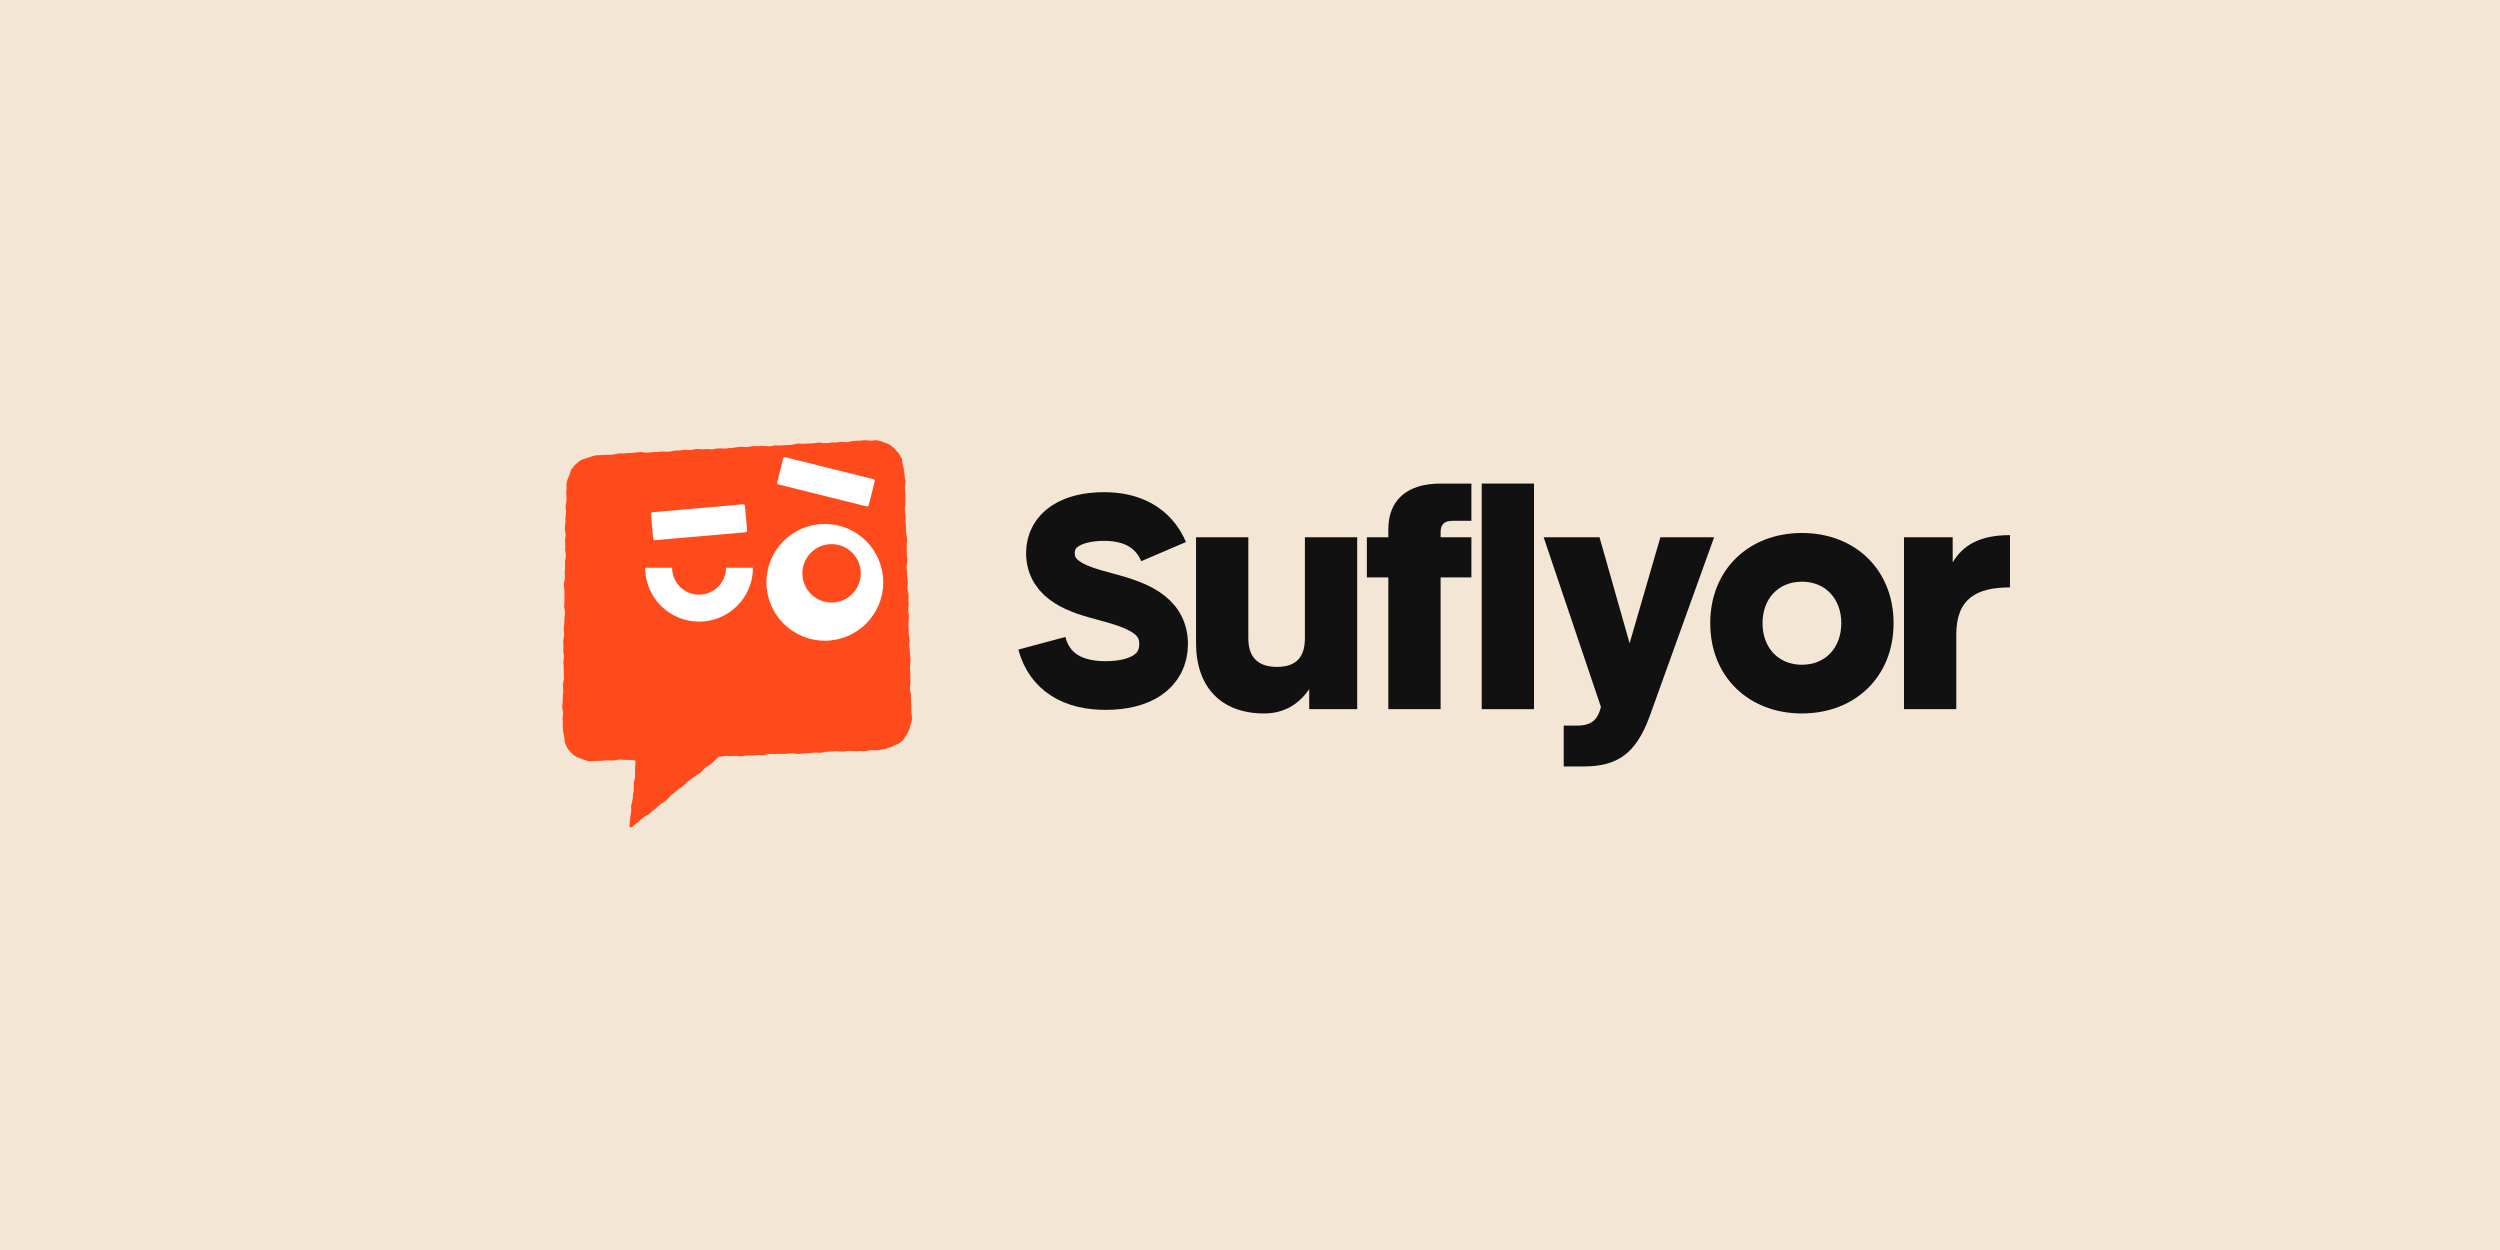
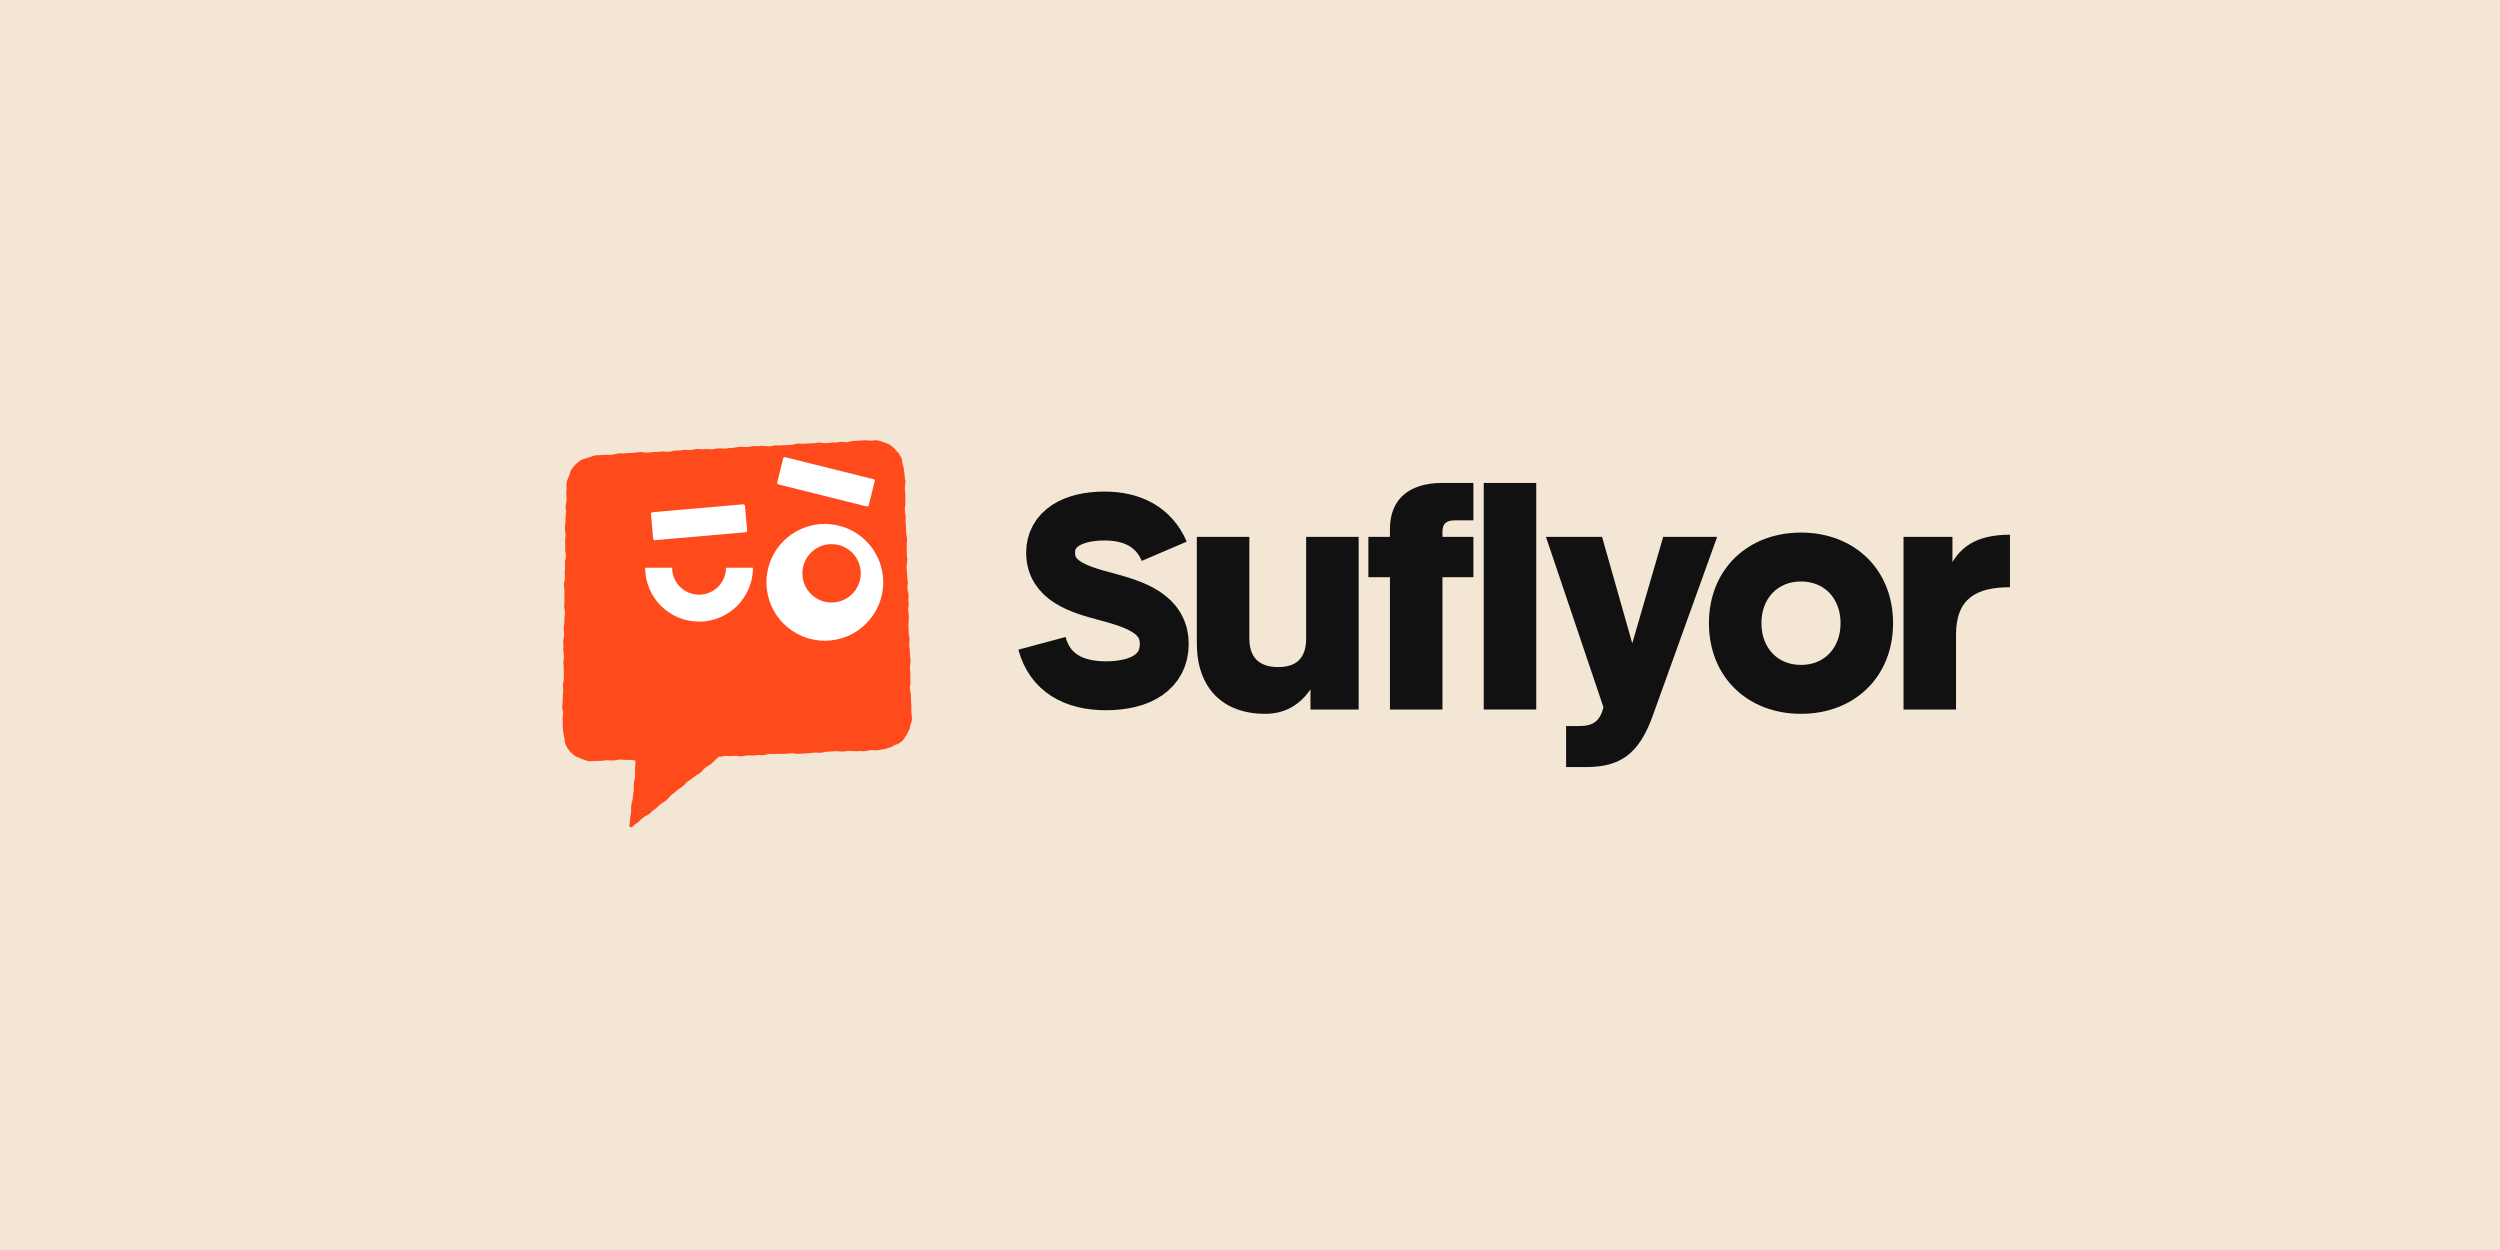
<svg xmlns="http://www.w3.org/2000/svg" viewBox="0 0 1000 500">
  <rect width="1000" height="500" fill="#F3E6D5" />
  <g transform="translate(194 150)">
    <g transform="scale(0.19531)">
      <g transform="translate(512 512) scale(.92) translate(-505 -525)">
        <path d="M129.3 230.0 L130.1 223.8 L129.9 217.4 L129.8 211.1 L130.8 205.5 L132.7 200.1 L134.6 194.8 L136.9 190.2 L138.3 185.2 L139.8 180.0 L144.4 174.1 L149.0 168.3 L154.8 163.6 L160.5 158.8 L165.2 156.4 L170.2 154.9 L175.1 153.3 L180.5 151.7 L185.9 150.0 L191.2 148.0 L197.4 147.1 L203.7 147.0 L209.9 146.4 L214.9 146.2 L219.9 145.9 L225.0 146.2 L230.0 146.1 L234.9 145.3 L239.9 144.2 L244.9 143.2 L249.9 142.8 L254.9 143.2 L259.9 143.0 L264.9 142.2 L269.9 142.2 L274.9 142.0 L279.9 141.5 L284.9 141.0 L289.9 140.4 L294.8 139.8 L299.9 140.5 L305.0 141.2 L310.0 141.2 L315.0 140.8 L320.0 140.4 L324.9 139.9 L330.0 140.1 L334.9 139.3 L340.0 139.1 L345.0 138.8 L350.0 139.1 L355.0 139.5 L360.0 139.0 L365.0 138.0 L369.9 136.8 L374.9 136.6 L379.9 136.4 L384.9 136.2 L389.9 135.4 L394.9 134.9 L400.0 135.6 L405.0 135.4 L410.0 135.1 L414.9 133.8 L419.9 133.1 L424.9 133.2 L430.0 133.8 L435.0 133.8 L440.0 133.3 L445.0 133.4 L450.0 133.8 L455.0 133.8 L460.0 133.1 L465.0 131.9 L470.0 132.0 L475.0 131.9 L480.0 132.2 L485.1 132.2 L490.0 131.3 L495.0 131.1 L500.0 130.7 L505.0 129.9 L510.0 129.2 L514.9 128.3 L520.0 128.3 L525.0 128.6 L530.0 128.8 L535.0 128.6 L540.0 127.5 L545.0 126.7 L550.0 126.8 L555.0 127.0 L560.0 126.6 L565.0 126.1 L570.0 126.6 L575.1 127.0 L580.1 127.3 L585.1 127.0 L590.1 125.8 L595.0 125.0 L600.1 125.4 L605.1 125.4 L610.1 125.0 L615.1 124.7 L620.1 124.5 L625.1 124.4 L630.1 124.0 L635.1 123.3 L640.0 121.8 L645.0 121.2 L650.0 121.3 L655.0 121.7 L660.0 121.4 L665.0 121.1 L670.0 120.8 L675.1 120.8 L680.1 120.4 L685.0 119.9 L690.0 118.9 L695.0 119.1 L700.1 119.8 L705.1 120.1 L710.1 120.2 L715.1 119.5 L720.1 118.8 L725.1 118.7 L730.1 118.9 L735.1 118.1 L740.1 117.4 L745.1 117.3 L750.2 118.0 L755.2 118.0 L760.1 116.9 L765.1 115.7 L770.1 115.2 L775.1 114.8 L780.1 114.8 L785.1 114.5 L790.1 113.9 L795.1 113.8 L800.1 113.9 L806.4 114.7 L812.6 114.3 L819.0 113.6 L824.5 114.5 L829.9 115.9 L835.1 117.7 L842.0 120.4 L848.9 123.3 L854.5 127.5 L859.8 131.9 L864.2 137.3 L869.1 142.2 L872.9 148.6 L876.5 155.2 L877.1 160.8 L878.0 166.2 L879.7 171.4 L880.7 177.6 L881.6 183.7 L882.5 190.0 L882.8 195.0 L883.4 199.9 L884.5 204.9 L884.2 209.9 L883.2 215.0 L883.2 220.0 L883.3 225.0 L883.8 230.0 L884.3 235.0 L884.0 240.0 L884.2 245.0 L884.4 250.0 L884.1 255.0 L883.9 260.0 L883.0 265.0 L883.1 270.0 L883.7 275.0 L884.4 280.0 L884.9 285.0 L884.7 290.0 L884.6 295.0 L885.0 300.0 L885.5 305.0 L885.5 310.0 L885.7 315.0 L885.9 320.0 L886.8 325.0 L887.8 329.9 L888.0 334.9 L887.6 340.0 L887.1 345.0 L887.2 350.0 L887.4 355.0 L887.3 360.0 L887.6 365.0 L887.3 370.0 L888.2 375.0 L888.6 380.0 L888.1 385.0 L887.5 390.0 L886.8 395.0 L887.0 400.0 L887.8 405.0 L888.1 410.0 L888.3 415.0 L888.4 420.0 L889.3 425.0 L889.6 430.0 L889.3 435.0 L888.9 440.0 L888.9 445.0 L889.9 450.0 L891.0 455.0 L891.5 460.0 L891.1 465.0 L891.1 470.0 L891.4 475.0 L891.8 480.0 L891.1 485.0 L890.5 490.0 L890.7 495.0 L891.6 500.0 L891.9 505.0 L891.9 510.0 L891.8 515.0 L891.2 520.0 L891.0 525.0 L891.4 530.0 L891.5 535.0 L891.4 540.0 L891.6 545.0 L892.6 550.0 L893.5 555.0 L893.5 560.0 L893.1 565.0 L892.8 570.0 L893.2 575.0 L894.1 580.0 L894.2 585.0 L894.5 590.0 L894.9 595.0 L895.4 600.0 L895.8 605.0 L895.5 610.0 L894.6 615.0 L894.4 620.0 L894.7 625.0 L895.2 630.0 L895.6 635.0 L895.1 640.0 L895.3 645.0 L895.6 650.0 L895.7 655.0 L894.8 660.1 L894.3 665.1 L894.7 670.1 L895.7 675.0 L896.6 680.0 L896.7 685.0 L896.6 690.0 L897.0 695.0 L897.1 700.0 L897.7 705.0 L897.6 710.0 L897.4 715.0 L897.7 720.0 L898.4 726.3 L899.0 732.6 L898.4 739.0 L896.6 744.4 L894.8 749.8 L894.0 755.3 L891.7 759.9 L889.8 764.6 L887.5 769.0 L883.3 774.8 L879.5 780.9 L874.2 785.8 L868.2 789.7 L863.4 791.2 L858.6 793.1 L854.6 796.0 L849.3 797.6 L844.1 799.5 L838.7 801.1 L832.5 802.0 L826.4 803.3 L820.1 804.0 L815.0 803.7 L810.0 803.7 L805.0 803.6 L800.0 804.9 L795.0 805.8 L789.9 806.1 L784.9 805.5 L779.8 805.6 L774.8 805.9 L769.8 805.7 L764.7 805.4 L759.7 805.3 L754.7 805.6 L749.6 806.1 L744.6 807.0 L739.6 806.5 L734.5 806.2 L729.5 805.8 L724.4 806.3 L719.4 806.7 L714.4 806.7 L709.4 807.2 L704.3 807.6 L699.4 809.1 L694.3 809.5 L689.3 809.2 L684.2 809.0 L679.2 809.2 L674.2 809.9 L669.2 810.4 L664.2 810.8 L659.1 810.9 L654.1 811.2 L649.1 811.9 L644.0 811.8 L639.0 811.4 L633.9 810.5 L628.9 810.6 L623.9 811.3 L618.8 811.7 L613.8 811.8 L608.8 811.9 L603.7 811.9 L598.7 812.1 L593.7 812.3 L588.6 812.2 L583.6 811.7 L578.6 812.5 L573.6 813.8 L568.6 814.7 L563.5 814.8 L558.5 814.5 L553.5 814.6 L548.4 815.3 L543.4 815.4 L538.4 815.4 L533.3 815.4 L528.3 815.9 L523.3 816.8 L518.3 817.4 L513.2 817.1 L508.2 816.2 L503.1 816.4 L498.1 816.5 L493.1 816.9 L488.0 816.4 L483.0 816.4 L478.0 817.0 L476.1 818.1 L474.1 818.1 L472.1 818.1 L470.0 818.1 L468.1 818.7 L466.6 820.1 L465.3 821.8 L463.8 823.0 L460.1 826.5 L456.4 830.0 L452.7 833.6 L448.6 836.6 L444.1 839.2 L439.9 842.1 L436.0 845.3 L432.6 849.2 L429.0 852.9 L425.0 856.1 L420.4 858.5 L416.4 861.6 L412.3 864.7 L408.2 867.7 L404.0 870.6 L399.6 873.2 L395.9 876.8 L392.4 880.6 L388.7 884.1 L384.6 887.1 L380.2 889.7 L376.2 892.9 L372.4 896.3 L368.6 899.7 L364.3 902.5 L360.6 906.1 L357.2 909.9 L353.7 913.7 L349.8 917.0 L345.6 919.9 L341.2 922.5 L337.1 925.6 L333.4 929.1 L329.7 932.6 L325.7 935.7 L321.5 938.7 L317.9 942.3 L314.0 945.6 L309.7 948.4 L305.1 950.8 L300.8 953.6 L296.9 956.9 L293.1 960.3 L289.6 964.0 L285.3 966.8 L281.2 969.9 L277.6 973.5 L275.7 974.7 L274.2 975.3 L273.1 975.2 L272.7 975.0 L271.6 975.1 L270.4 974.1 L269.6 972.3 L270.2 970.0 L270.8 964.9 L271.2 959.8 L271.9 954.8 L272.3 949.7 L273.4 944.7 L273.7 939.6 L274.0 934.5 L273.7 929.3 L274.3 924.2 L275.8 919.3 L276.8 914.2 L277.6 909.2 L277.9 904.1 L278.6 899.0 L279.5 894.0 L279.6 888.9 L279.7 883.8 L279.5 878.6 L280.3 873.6 L281.6 868.6 L282.6 863.6 L282.7 858.4 L282.5 853.3 L282.4 848.2 L282.6 843.1 L283.1 838.0 L283.4 832.9 L282.9 831.2 L283.4 829.7 L283.6 828.1 L283.0 826.8 L281.7 826.3 L280.2 826.3 L278.8 826.1 L277.0 825.7 L271.9 825.4 L266.7 825.2 L261.6 825.3 L256.4 825.1 L251.3 824.6 L246.1 824.7 L241.0 825.7 L235.9 826.5 L230.8 826.6 L225.6 826.6 L220.5 826.1 L215.3 826.3 L210.2 827.2 L205.1 827.5 L200.0 827.6 L193.7 827.7 L187.4 828.0 L181.1 828.3 L175.6 827.2 L170.3 825.3 L165.0 823.8 L158.2 820.7 L151.3 818.0 L145.5 814.1 L140.3 809.4 L135.7 804.1 L131.6 798.5 L128.4 791.8 L125.8 784.8 L125.6 779.2 L124.9 773.8 L123.5 768.5 L122.5 762.4 L121.9 756.2 L121.4 750.0 L121.8 745.0 L121.7 740.0 L121.1 735.0 L121.4 730.0 L122.0 725.0 L122.4 720.0 L121.5 715.0 L120.3 710.0 L120.5 705.0 L121.0 700.0 L121.4 695.0 L121.6 690.0 L121.7 685.0 L121.9 680.0 L122.5 675.0 L122.7 670.0 L122.3 665.0 L121.8 660.0 L122.1 655.0 L123.3 650.0 L124.1 645.0 L124.1 640.0 L123.8 635.0 L123.8 630.0 L123.8 625.0 L123.7 620.0 L123.4 615.0 L122.9 610.0 L123.2 605.0 L123.9 600.0 L124.1 595.0 L123.7 590.0 L123.0 585.0 L122.6 580.0 L123.1 575.0 L123.0 570.0 L122.6 565.0 L122.7 560.0 L123.4 555.0 L124.1 550.0 L124.8 545.0 L124.1 540.0 L123.9 535.0 L123.7 530.0 L124.4 525.0 L125.0 520.0 L125.1 515.0 L125.3 510.0 L125.8 505.0 L126.4 500.0 L126.3 495.0 L125.5 490.0 L124.7 485.0 L124.8 480.0 L125.4 475.0 L125.4 470.0 L125.4 465.0 L125.1 460.0 L125.5 455.0 L125.3 450.0 L125.1 445.0 L124.4 440.0 L124.2 435.0 L124.6 430.0 L125.9 425.0 L126.4 420.0 L126.3 415.0 L126.0 410.0 L126.1 405.0 L126.7 400.0 L126.5 395.0 L126.6 390.0 L126.4 385.0 L127.4 380.0 L128.0 375.0 L128.6 370.0 L128.0 365.0 L127.0 360.0 L126.8 355.0 L127.3 350.0 L126.9 345.0 L127.0 340.0 L126.7 335.0 L127.5 330.0 L127.8 325.0 L127.7 320.0 L126.6 315.0 L126.2 310.0 L126.5 305.0 L127.1 300.0 L127.7 295.0 L127.6 290.0 L127.7 285.0 L128.3 280.0 L128.8 275.0 L128.8 270.0 L128.1 265.0 L127.8 260.0 L128.8 255.0 L129.6 250.0 L130.1 245.0 L129.8 240.0 L129.5 235.0Z" fill="#FF4A1C" />
        <g transform="translate(565 385) scale(1.25)">
          <path d="M-208 10 A96 96 0 0 0 -16 10 L-64 10 A48 48 0 0 1 -160 10Z" fill="#FFFFFF" />
          <circle cx="112" cy="36" r="104" fill="#FFFFFF" />
          <circle cx="124" cy="20" r="52" fill="#FF4A1C" />
          <rect x="-196" y="-96" width="168" height="50" rx="3" transform="rotate(-5 -112 -71)" fill="#FFFFFF" />
          <rect x="30" y="-168" width="168" height="50" rx="3" transform="rotate(14 114 -143)" fill="#FFFFFF" />
        </g>
      </g>
    </g>
-     <g transform="translate(212 41.28) scale(0.14323) translate(10 165)">
+     <g transform="translate(212 41.02) scale(0.14385) translate(10 165)">
      <g transform="translate(3.0 0)">
        <path d="M402 40 C372 -30 310 -58 236 -58 C146 -58 86 -22 86 44 C86 122 164 146 240 166 C322 188 402 214 402 298 C402 374 338 414 240 414 C150 414 84 378 62 296" fill="none" stroke="#111111" stroke-width="136" />
      </g>
      <g transform="translate(495.6 0)">
        <path d="M0 0H146V282C146 332 170 362 226 362C282 362 304 332 304 282V0H450V480H316V424C286 468 244 492 190 492C70 492 0 418 0 296Z" fill="#111111" />
      </g>
      <g transform="translate(972.6 0)">
        <path d="M60 480V112H0V0H60V-22C60 -104 112 -150 206 -150H292V-46H240C216 -46 206 -36 206 -14V0H292V112H206V480Z" fill="#111111" />
      </g>
      <g transform="translate(1293.4 0)">
        <rect x="0" y="-150" width="146" height="630" fill="#111111" />
      </g>
      <g transform="translate(1466.4 0)">
        <path d="M0 0H156L240 296L326 0H476L296 500C258 604 206 640 112 640H56V526H92C132 526 150 512 160 474Z" fill="#111111" />
      </g>
-       <g transform="translate(1931.6 0)">
+       <g transform="translate(1919.6 0)">
        <path fill-rule="evenodd" d="M256 -12C404 -12 512 90 512 240C512 390 404 492 256 492C108 492 0 390 0 240C0 90 108 -12 256 -12ZM256 124C190 124 146 172 146 240C146 308 190 356 256 356C322 356 366 308 366 240C366 172 322 124 256 124Z" fill="#111111" />
      </g>
-       <g transform="translate(2472.7 0)">
+       <g transform="translate(2460.7 0)">
        <path d="M0 0H136V70C166 20 214 -6 296 -6V140C204 140 146 170 146 272V480H0Z" fill="#111111" />
      </g>
    </g>
  </g>
</svg>
